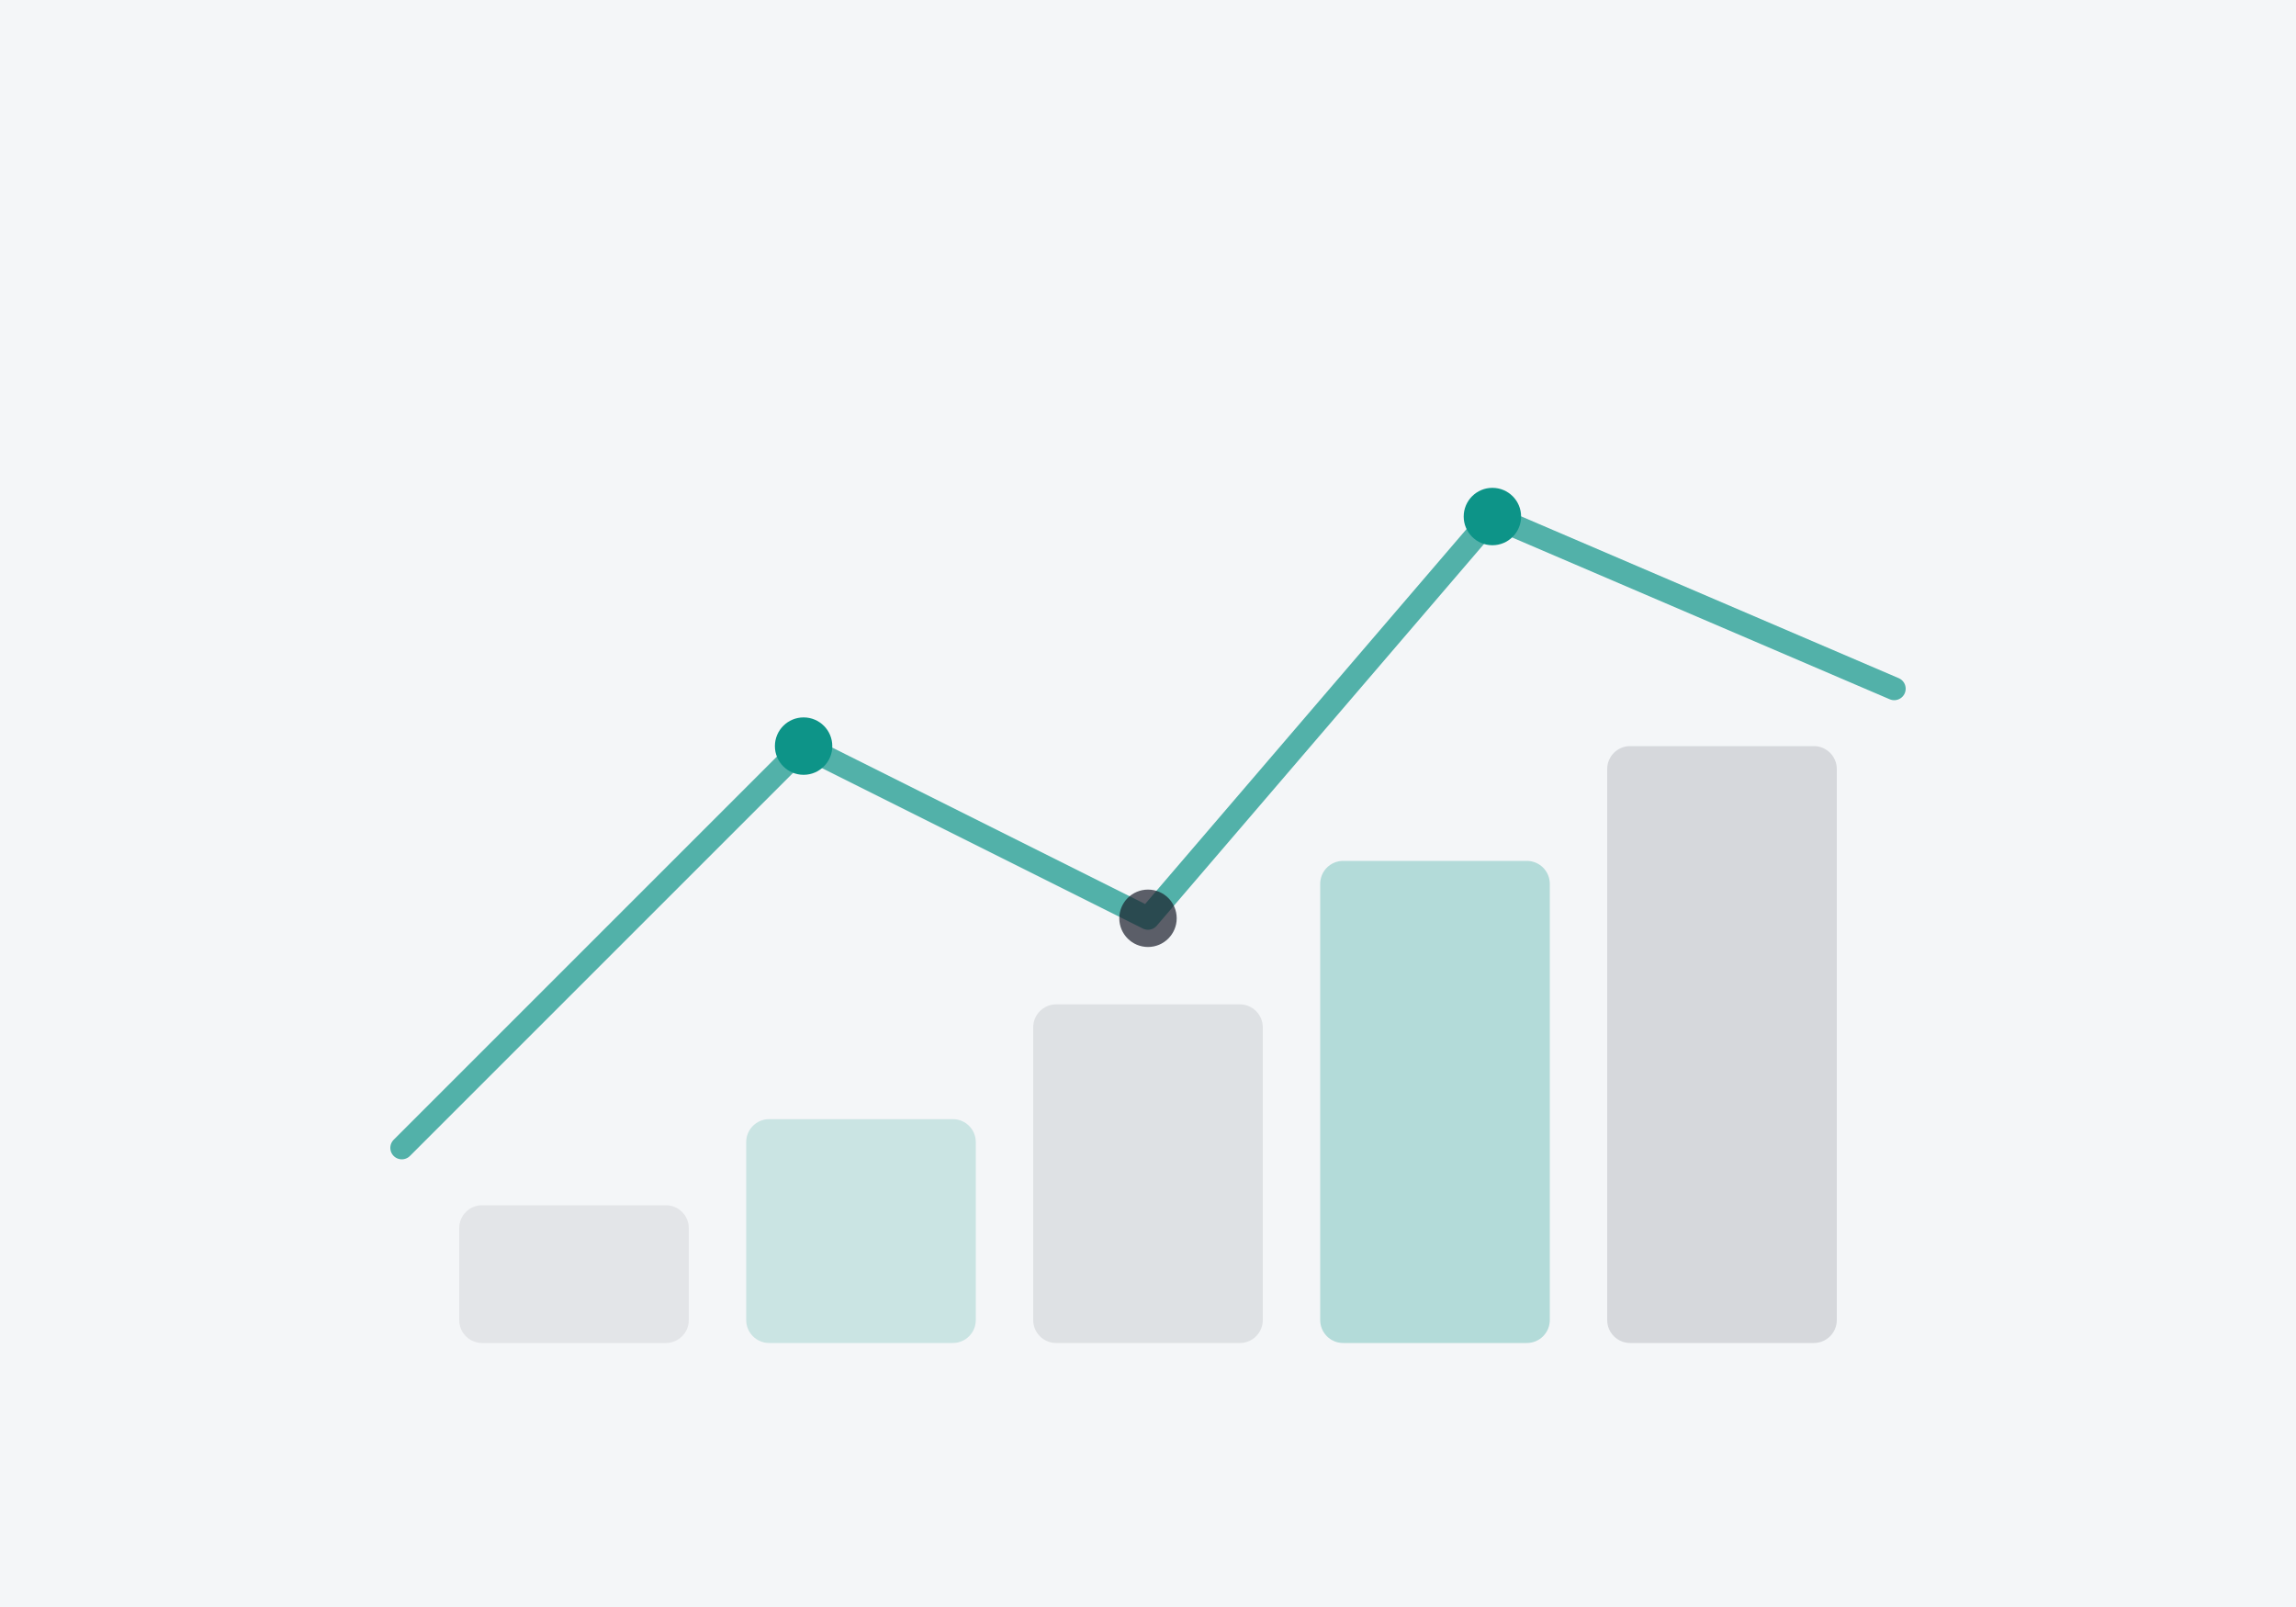
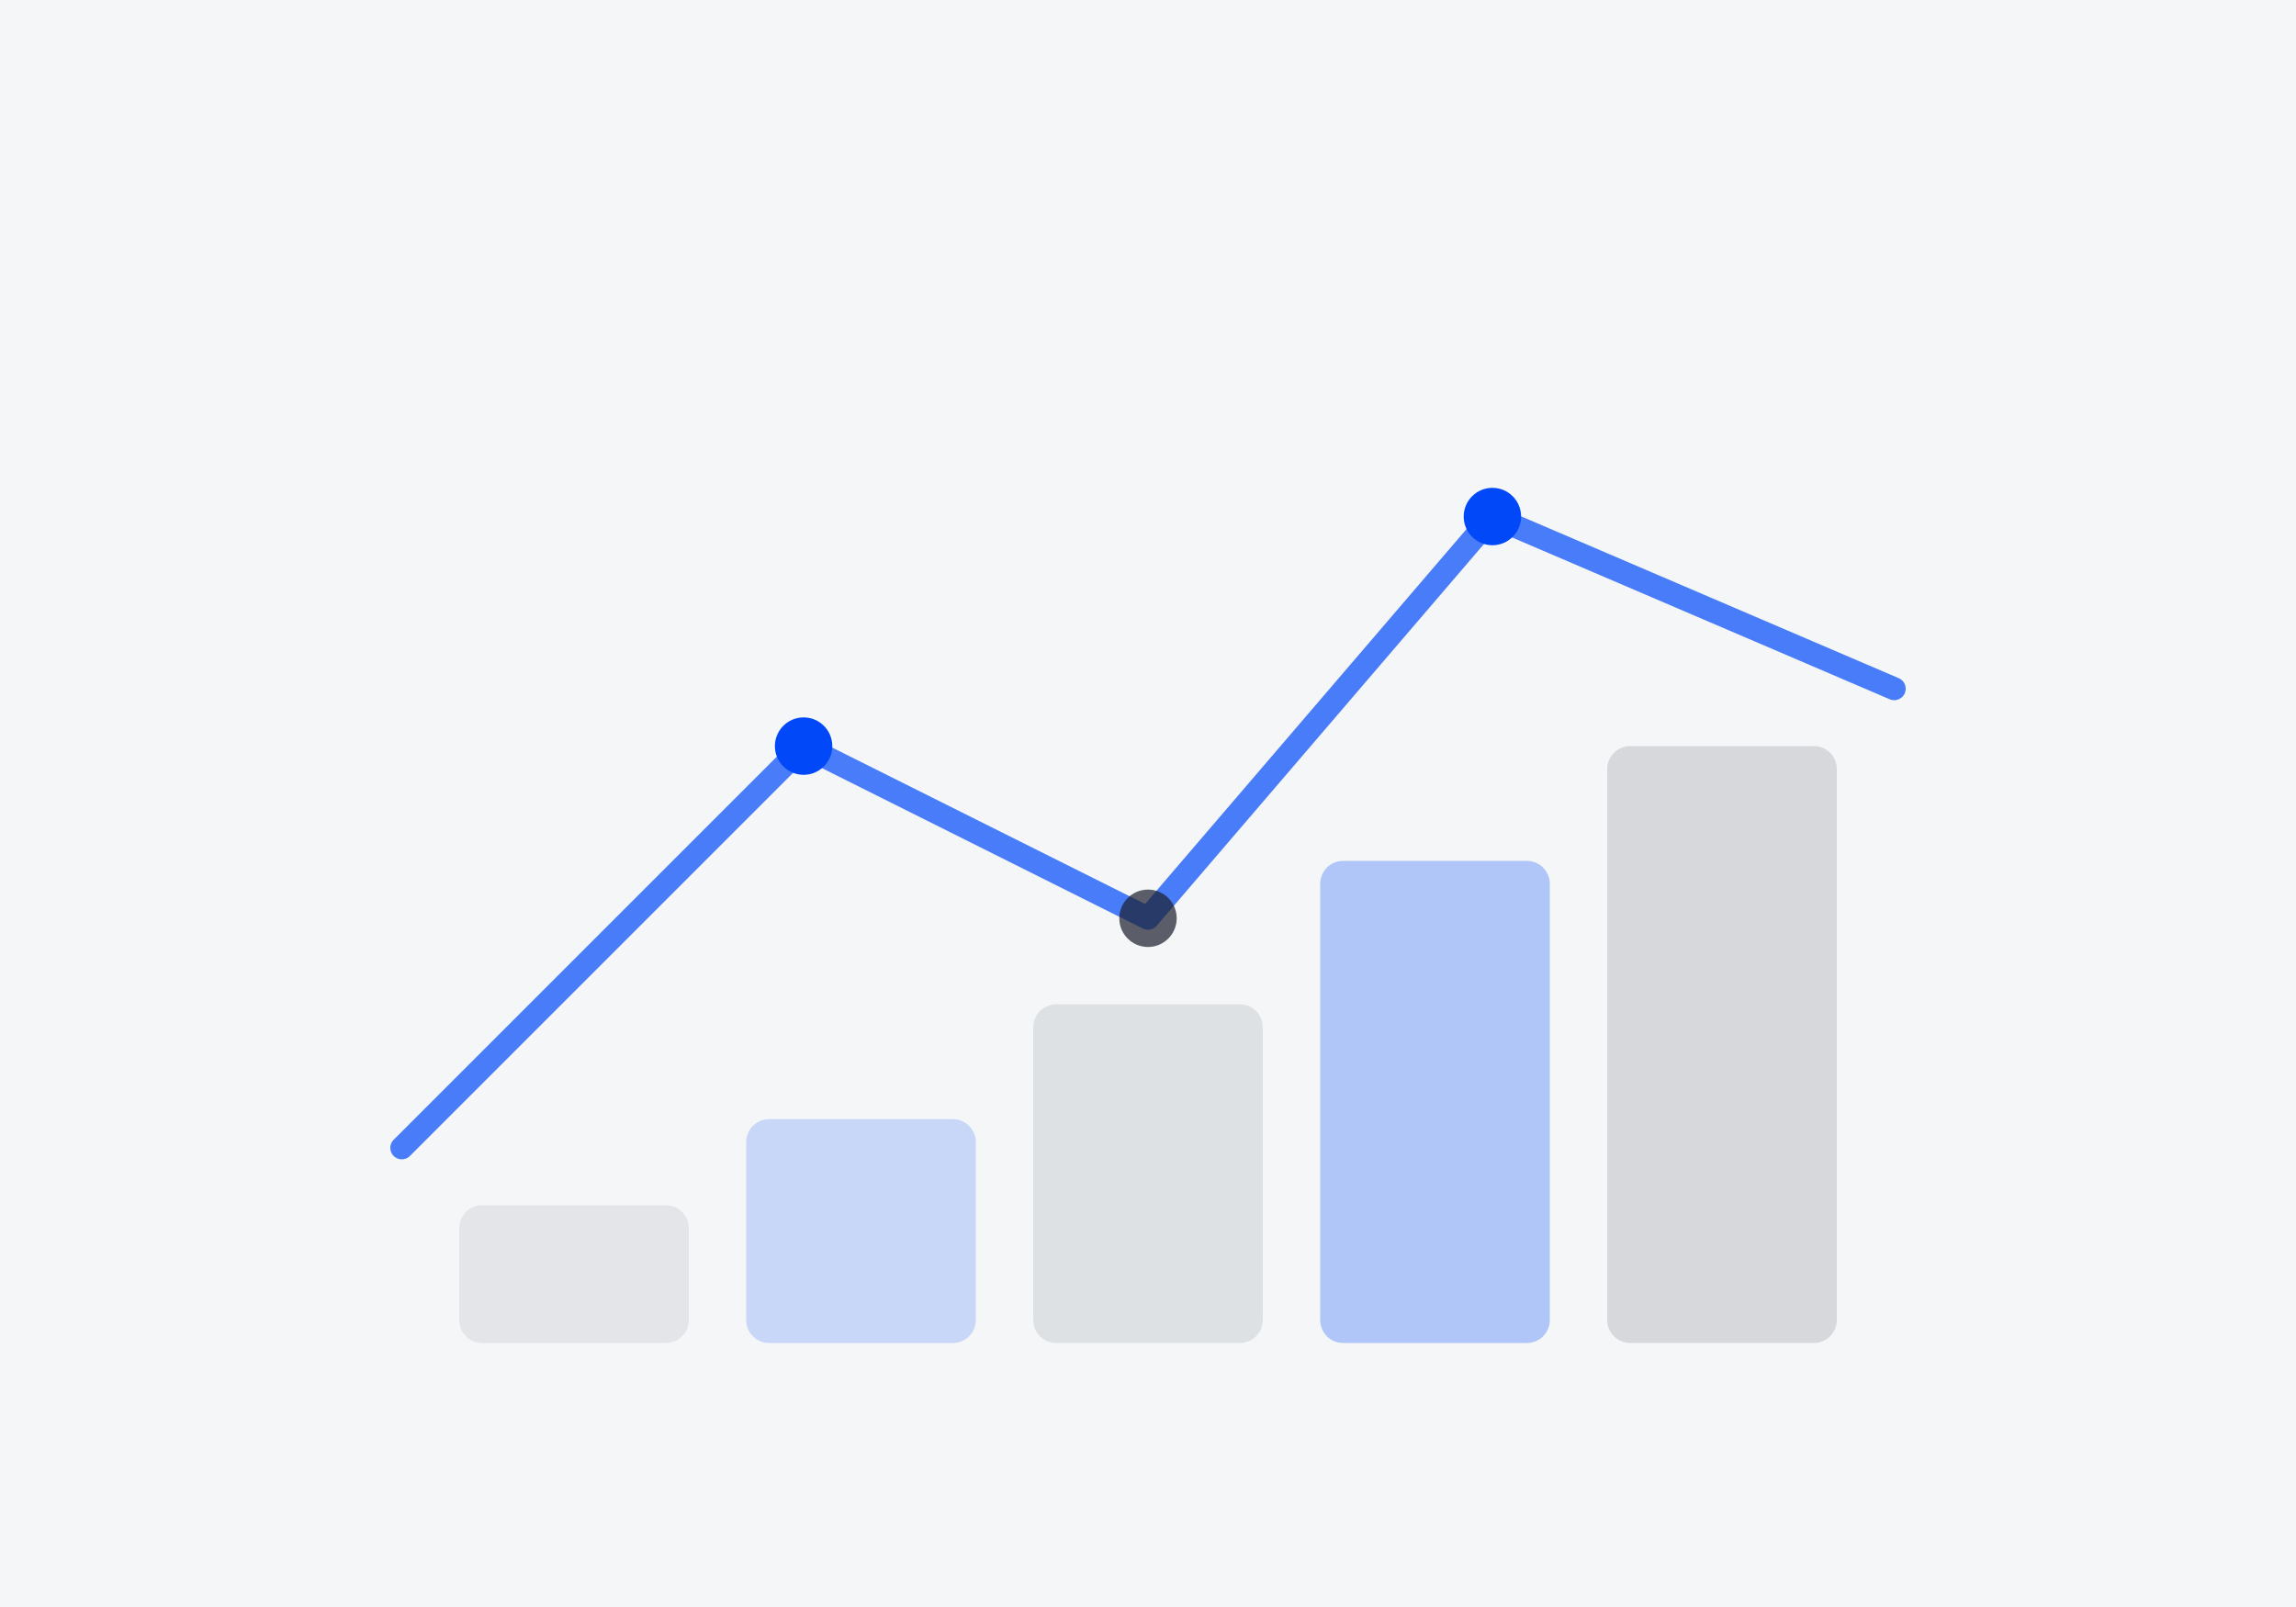
<svg xmlns="http://www.w3.org/2000/svg" width="800" height="560" viewBox="0 0 800 560" fill="none">
  <rect width="800" height="560" fill="#F4F6F8" />
-   <path d="M140 400 L280 260 L400 320 L520 180 L660 240" stroke="#0D9488" stroke-width="8" stroke-linecap="round" stroke-linejoin="round" fill="none" opacity="0.7" />
-   <circle cx="280" cy="260" r="10" fill="#0D9488" />
+   <path d="M140 400 L280 260 L400 320 L520 180 L660 240" stroke="#0048F8" stroke-width="8" stroke-linecap="round" stroke-linejoin="round" fill="none" opacity="0.7" />
+   <circle cx="280" cy="260" r="10" fill="#0048F8" />
  <circle cx="400" cy="320" r="10" fill="#1A1F2C" fill-opacity="0.7" />
-   <circle cx="520" cy="180" r="10" fill="#0D9488" />
+   <circle cx="520" cy="180" r="10" fill="#0048F8" />
  <rect x="160" y="420" width="80" height="48" rx="8" fill="#1A1F2C" fill-opacity="0.08" />
-   <rect x="260" y="390" width="80" height="78" rx="8" fill="#0D9488" fill-opacity="0.18" />
+   <rect x="260" y="390" width="80" height="78" rx="8" fill="#0048F8" fill-opacity="0.18" />
  <rect x="360" y="350" width="80" height="118" rx="8" fill="#1A1F2C" fill-opacity="0.1" />
-   <rect x="460" y="300" width="80" height="168" rx="8" fill="#0D9488" fill-opacity="0.28" />
+   <rect x="460" y="300" width="80" height="168" rx="8" fill="#0048F8" fill-opacity="0.28" />
  <rect x="560" y="260" width="80" height="208" rx="8" fill="#1A1F2C" fill-opacity="0.14" />
</svg>
